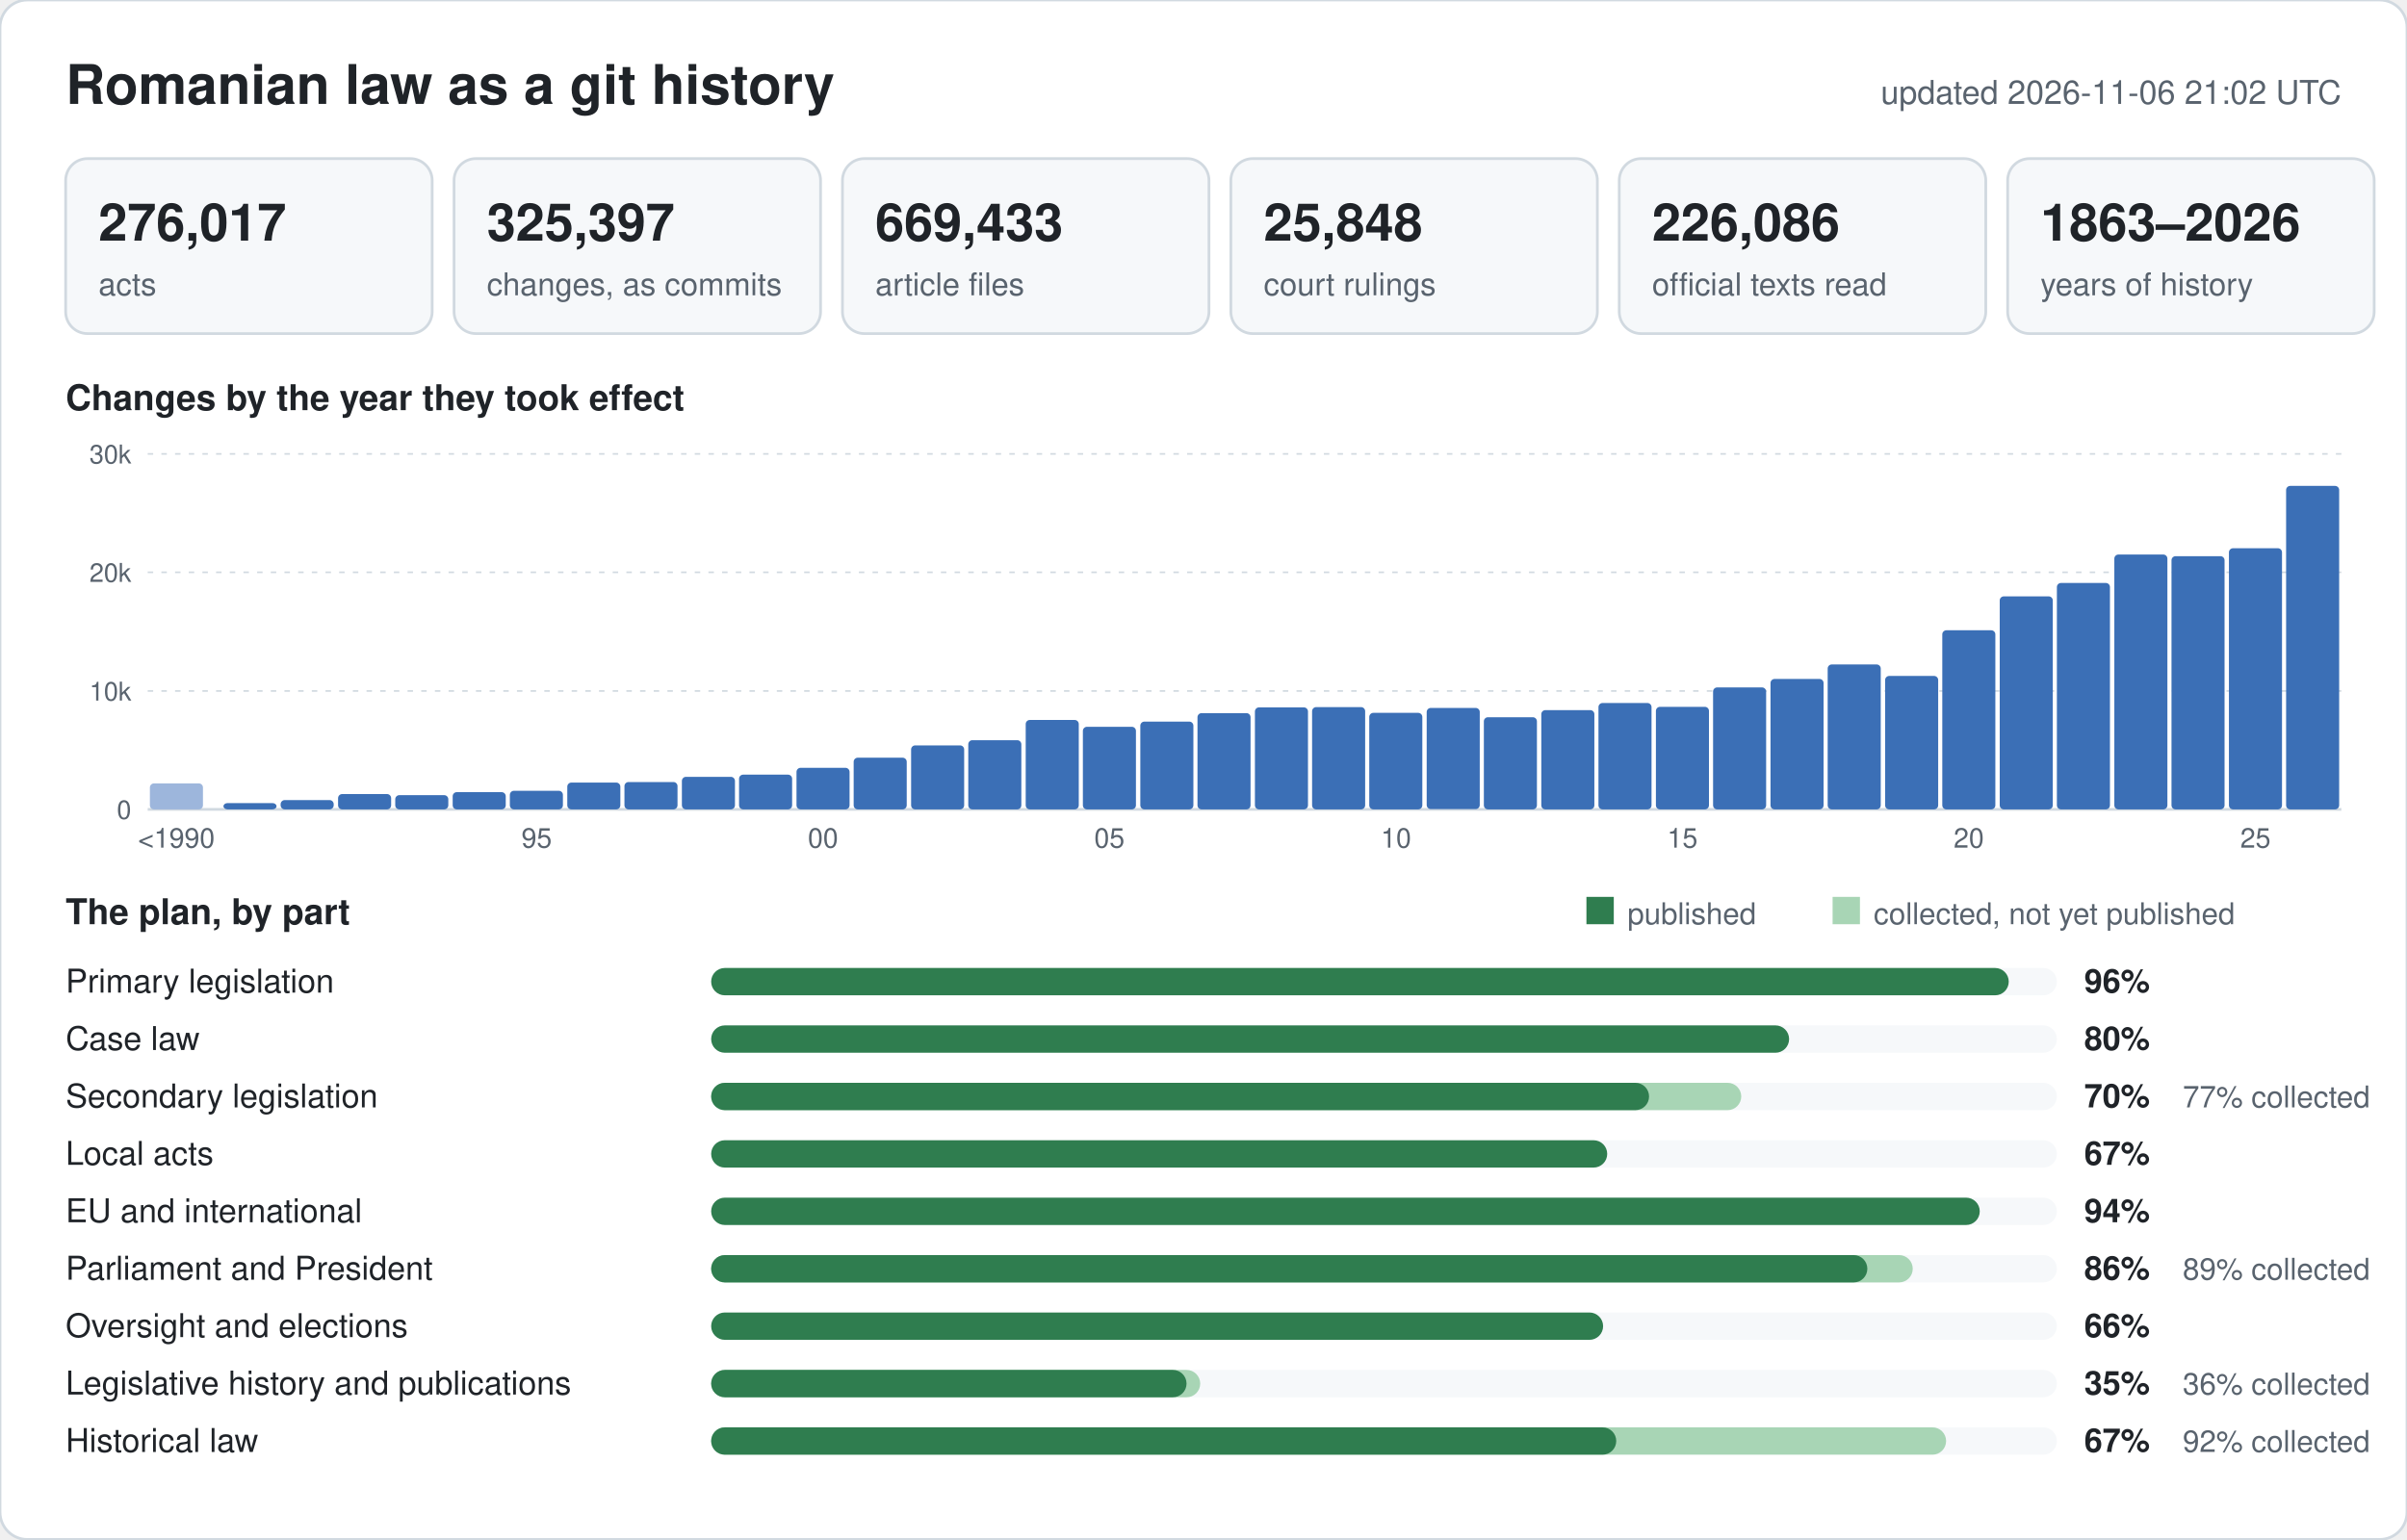
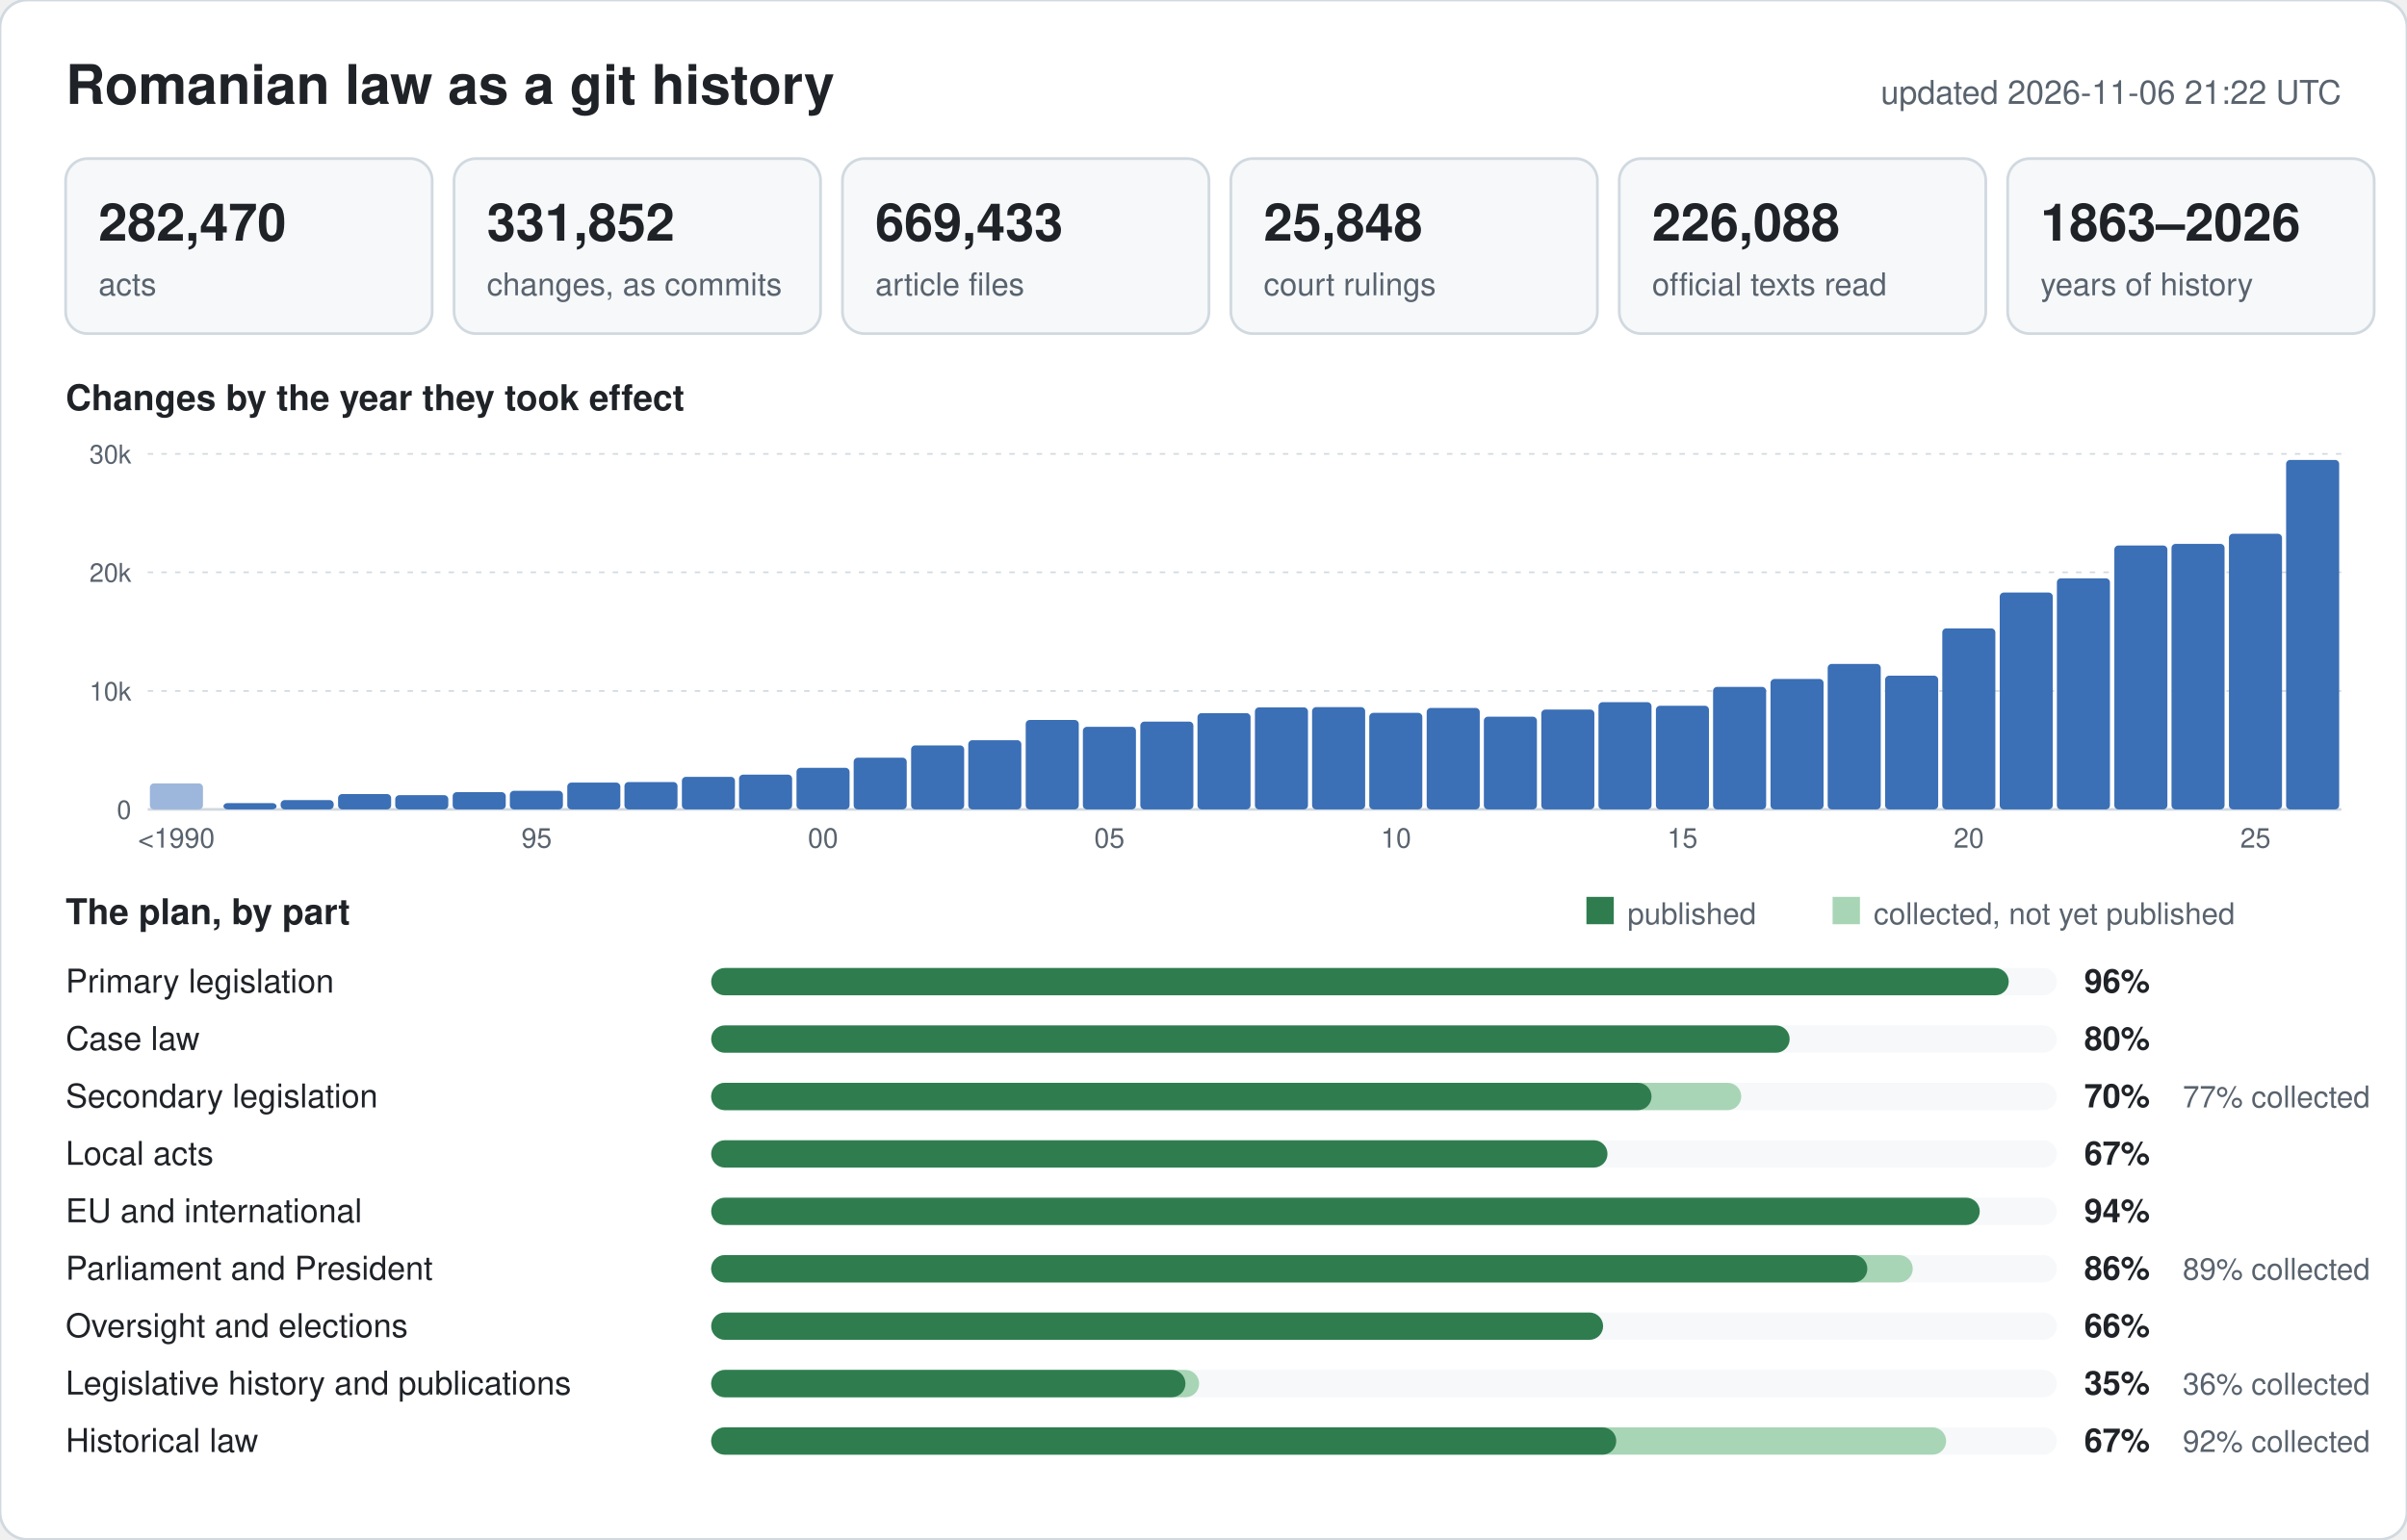
<svg xmlns="http://www.w3.org/2000/svg" width="880" height="563" viewBox="0 0 880 563" font-family="-apple-system,BlinkMacSystemFont,Segoe UI,Helvetica,Arial,sans-serif">
  <rect width="880" height="563" rx="10" fill="#ffffff" stroke="#d1d9e0" />
  <text x="24" y="38" font-size="20" font-weight="600" fill="#1f2328">Romanian law as a git history</text>
-   <text x="856" y="38" font-size="12" text-anchor="end" fill="#59636e">updated 2026-11-06 21:02 UTC</text>
+   <text x="856" y="38" font-size="12" text-anchor="end" fill="#59636e">updated 2026-11-06 21:22 UTC</text>
  <rect x="24" y="58" width="134" height="64" rx="8" fill="#f6f8fa" stroke="#d1d9e0" />
-   <text x="36" y="88" font-size="19" font-weight="600" fill="#1f2328">276,017</text>
+   <text x="36" y="88" font-size="19" font-weight="600" fill="#1f2328">282,470</text>
  <text x="36" y="108" font-size="11.5" fill="#59636e">acts</text>
  <rect x="166" y="58" width="134" height="64" rx="8" fill="#f6f8fa" stroke="#d1d9e0" />
-   <text x="178" y="88" font-size="19" font-weight="600" fill="#1f2328">325,397</text>
+   <text x="178" y="88" font-size="19" font-weight="600" fill="#1f2328">331,852</text>
  <text x="178" y="108" font-size="11.5" fill="#59636e">changes, as commits</text>
  <rect x="308" y="58" width="134" height="64" rx="8" fill="#f6f8fa" stroke="#d1d9e0" />
  <text x="320" y="88" font-size="19" font-weight="600" fill="#1f2328">669,433</text>
  <text x="320" y="108" font-size="11.5" fill="#59636e">article files</text>
  <rect x="450" y="58" width="134" height="64" rx="8" fill="#f6f8fa" stroke="#d1d9e0" />
  <text x="462" y="88" font-size="19" font-weight="600" fill="#1f2328">25,848</text>
  <text x="462" y="108" font-size="11.5" fill="#59636e">court rulings</text>
  <rect x="592" y="58" width="134" height="64" rx="8" fill="#f6f8fa" stroke="#d1d9e0" />
-   <text x="604" y="88" font-size="19" font-weight="600" fill="#1f2328">226,086</text>
+   <text x="604" y="88" font-size="19" font-weight="600" fill="#1f2328">226,088</text>
  <text x="604" y="108" font-size="11.5" fill="#59636e">official texts read</text>
  <rect x="734" y="58" width="134" height="64" rx="8" fill="#f6f8fa" stroke="#d1d9e0" />
  <text x="746" y="88" font-size="19" font-weight="600" fill="#1f2328">1863–2026</text>
  <text x="746" y="108" font-size="11.5" fill="#59636e">years of history</text>
  <text x="24" y="150" font-size="13" font-weight="600" fill="#1f2328">Changes by the year they took effect</text>
  <line x1="54" y1="296.0" x2="856" y2="296.0" stroke="#d1d9e0" stroke-width="1" />
  <text x="48" y="299.5" font-size="9.5" text-anchor="end" fill="#59636e">0</text>
  <line x1="54" y1="252.7" x2="856" y2="252.7" stroke="#d1d9e0" stroke-width="0.6" stroke-dasharray="2 3" />
  <text x="48" y="256.2" font-size="9.5" text-anchor="end" fill="#59636e">10k</text>
  <line x1="54" y1="209.3" x2="856" y2="209.3" stroke="#d1d9e0" stroke-width="0.6" stroke-dasharray="2 3" />
  <text x="48" y="212.8" font-size="9.5" text-anchor="end" fill="#59636e">20k</text>
  <line x1="54" y1="166.0" x2="856" y2="166.0" stroke="#d1d9e0" stroke-width="0.6" stroke-dasharray="2 3" />
  <text x="48" y="169.5" font-size="9.5" text-anchor="end" fill="#59636e">30k</text>
  <rect x="54.8" y="286.5" width="19.4" height="9.5" rx="1.5" fill="#9db6dc" />
  <text x="64.5" y="310" font-size="10" text-anchor="middle" fill="#59636e">&lt;1990</text>
  <rect x="81.7" y="293.7" width="19.4" height="2.3" rx="1.5" fill="#3b6fb6" />
  <rect x="102.6" y="292.6" width="19.4" height="3.4" rx="1.5" fill="#3b6fb6" />
  <rect x="123.6" y="290.4" width="19.4" height="5.6" rx="1.5" fill="#3b6fb6" />
  <rect x="144.5" y="290.8" width="19.4" height="5.2" rx="1.5" fill="#3b6fb6" />
  <rect x="165.5" y="289.7" width="19.4" height="6.3" rx="1.5" fill="#3b6fb6" />
  <rect x="186.4" y="289.2" width="19.4" height="6.8" rx="1.5" fill="#3b6fb6" />
  <text x="196.2" y="310" font-size="10" text-anchor="middle" fill="#59636e">95</text>
  <rect x="207.4" y="286.2" width="19.4" height="9.8" rx="1.5" fill="#3b6fb6" />
  <rect x="228.3" y="286.0" width="19.4" height="10.0" rx="1.5" fill="#3b6fb6" />
  <rect x="249.3" y="284.1" width="19.4" height="11.9" rx="1.5" fill="#3b6fb6" />
  <rect x="270.2" y="283.3" width="19.4" height="12.7" rx="1.5" fill="#3b6fb6" />
  <rect x="291.2" y="280.8" width="19.4" height="15.2" rx="1.5" fill="#3b6fb6" />
  <text x="300.9" y="310" font-size="10" text-anchor="middle" fill="#59636e">00</text>
  <rect x="312.1" y="277.1" width="19.4" height="18.9" rx="1.5" fill="#3b6fb6" />
  <rect x="333.1" y="272.6" width="19.4" height="23.4" rx="1.5" fill="#3b6fb6" />
  <rect x="354.0" y="270.7" width="19.4" height="25.3" rx="1.5" fill="#3b6fb6" />
  <rect x="375.0" y="263.3" width="19.4" height="32.7" rx="1.5" fill="#3b6fb6" />
  <rect x="395.9" y="265.8" width="19.4" height="30.2" rx="1.5" fill="#3b6fb6" />
  <text x="405.6" y="310" font-size="10" text-anchor="middle" fill="#59636e">05</text>
  <rect x="416.9" y="263.9" width="19.4" height="32.1" rx="1.5" fill="#3b6fb6" />
  <rect x="437.8" y="260.8" width="19.4" height="35.2" rx="1.5" fill="#3b6fb6" />
  <rect x="458.8" y="258.7" width="19.4" height="37.3" rx="1.5" fill="#3b6fb6" />
  <rect x="479.7" y="258.6" width="19.4" height="37.4" rx="1.5" fill="#3b6fb6" />
  <rect x="500.6" y="260.7" width="19.4" height="35.3" rx="1.5" fill="#3b6fb6" />
  <text x="510.4" y="310" font-size="10" text-anchor="middle" fill="#59636e">10</text>
-   <rect x="521.6" y="258.9" width="19.4" height="37.0" rx="1.5" fill="#3b6fb6" />
-   <rect x="542.5" y="262.3" width="19.4" height="33.7" rx="1.5" fill="#3b6fb6" />
-   <rect x="563.5" y="259.7" width="19.4" height="36.3" rx="1.5" fill="#3b6fb6" />
-   <rect x="584.4" y="257.1" width="19.4" height="38.9" rx="1.5" fill="#3b6fb6" />
-   <rect x="605.4" y="258.5" width="19.4" height="37.5" rx="1.5" fill="#3b6fb6" />
+   <rect x="521.6" y="258.9" width="19.4" height="37.1" rx="1.5" fill="#3b6fb6" />
+   <rect x="542.5" y="262.1" width="19.4" height="33.9" rx="1.5" fill="#3b6fb6" />
+   <rect x="563.5" y="259.5" width="19.4" height="36.5" rx="1.5" fill="#3b6fb6" />
+   <rect x="584.4" y="256.8" width="19.4" height="39.2" rx="1.5" fill="#3b6fb6" />
+   <rect x="605.4" y="258.1" width="19.4" height="37.9" rx="1.5" fill="#3b6fb6" />
  <text x="615.1" y="310" font-size="10" text-anchor="middle" fill="#59636e">15</text>
-   <rect x="626.3" y="251.4" width="19.4" height="44.6" rx="1.5" fill="#3b6fb6" />
+   <rect x="626.3" y="251.2" width="19.4" height="44.8" rx="1.5" fill="#3b6fb6" />
  <rect x="647.3" y="248.3" width="19.4" height="47.7" rx="1.5" fill="#3b6fb6" />
-   <rect x="668.2" y="243.0" width="19.4" height="53.0" rx="1.5" fill="#3b6fb6" />
-   <rect x="689.2" y="247.2" width="19.4" height="48.8" rx="1.5" fill="#3b6fb6" />
-   <rect x="710.1" y="230.5" width="19.4" height="65.5" rx="1.5" fill="#3b6fb6" />
+   <rect x="668.2" y="242.8" width="19.4" height="53.2" rx="1.5" fill="#3b6fb6" />
+   <rect x="689.2" y="247.1" width="19.4" height="48.9" rx="1.5" fill="#3b6fb6" />
+   <rect x="710.1" y="229.8" width="19.4" height="66.2" rx="1.5" fill="#3b6fb6" />
  <text x="719.8" y="310" font-size="10" text-anchor="middle" fill="#59636e">20</text>
-   <rect x="731.1" y="218.1" width="19.4" height="77.9" rx="1.5" fill="#3b6fb6" />
-   <rect x="752.0" y="213.2" width="19.4" height="82.8" rx="1.5" fill="#3b6fb6" />
-   <rect x="773.0" y="202.8" width="19.4" height="93.2" rx="1.5" fill="#3b6fb6" />
-   <rect x="793.9" y="203.4" width="19.4" height="92.6" rx="1.5" fill="#3b6fb6" />
-   <rect x="814.9" y="200.5" width="19.4" height="95.5" rx="1.5" fill="#3b6fb6" />
+   <rect x="731.1" y="216.7" width="19.4" height="79.3" rx="1.5" fill="#3b6fb6" />
+   <rect x="752.0" y="211.5" width="19.4" height="84.5" rx="1.5" fill="#3b6fb6" />
+   <rect x="773.0" y="199.5" width="19.4" height="96.5" rx="1.5" fill="#3b6fb6" />
+   <rect x="793.9" y="198.9" width="19.4" height="97.1" rx="1.5" fill="#3b6fb6" />
+   <rect x="814.9" y="195.2" width="19.4" height="100.8" rx="1.5" fill="#3b6fb6" />
  <text x="824.6" y="310" font-size="10" text-anchor="middle" fill="#59636e">25</text>
-   <rect x="835.8" y="177.7" width="19.4" height="118.3" rx="1.5" fill="#3b6fb6" />
+   <rect x="835.8" y="168.2" width="19.4" height="127.8" rx="1.5" fill="#3b6fb6" />
  <text x="24" y="338" font-size="13" font-weight="600" fill="#1f2328">The plan, by part</text>
  <rect x="580" y="328" width="10" height="10" fill="#2f7d4f" />
  <text x="595" y="338" font-size="11" fill="#59636e">published</text>
  <rect x="670" y="328" width="10" height="10" fill="#a8d5b5" />
  <text x="685" y="338" font-size="11" fill="#59636e">collected, not yet published</text>
  <text x="24" y="363" font-size="12" fill="#1f2328">Primary legislation</text>
  <rect x="260" y="354" width="492" height="10" rx="5" fill="#f6f8fa" />
  <rect x="260" y="354" width="474.4" height="10" rx="5" fill="#2f7d4f" />
  <text x="762" y="363" font-size="12" font-weight="600" fill="#1f2328">96%</text>
  <text x="24" y="384" font-size="12" fill="#1f2328">Case law</text>
  <rect x="260" y="375" width="492" height="10" rx="5" fill="#f6f8fa" />
-   <rect x="260" y="375" width="394.1" height="10" rx="5" fill="#2f7d4f" />
+   <rect x="260" y="375" width="394.3" height="10" rx="5" fill="#2f7d4f" />
  <text x="762" y="384" font-size="12" font-weight="600" fill="#1f2328">80%</text>
  <text x="24" y="405" font-size="12" fill="#1f2328">Secondary legislation</text>
  <rect x="260" y="396" width="492" height="10" rx="5" fill="#f6f8fa" />
  <rect x="260" y="396" width="376.6" height="10" rx="5" fill="#a8d5b5" />
-   <rect x="260" y="396" width="342.9" height="10" rx="5" fill="#2f7d4f" />
+   <rect x="260" y="396" width="343.8" height="10" rx="5" fill="#2f7d4f" />
  <text x="762" y="405" font-size="12" font-weight="600" fill="#1f2328">70%</text>
  <text x="798" y="405" font-size="11" fill="#59636e">77% collected</text>
  <text x="24" y="426" font-size="12" fill="#1f2328">Local acts</text>
  <rect x="260" y="417" width="492" height="10" rx="5" fill="#f6f8fa" />
-   <rect x="260" y="417" width="327.6" height="10" rx="5" fill="#2f7d4f" />
+   <rect x="260" y="417" width="327.7" height="10" rx="5" fill="#2f7d4f" />
  <text x="762" y="426" font-size="12" font-weight="600" fill="#1f2328">67%</text>
  <text x="24" y="447" font-size="12" fill="#1f2328">EU and international</text>
  <rect x="260" y="438" width="492" height="10" rx="5" fill="#f6f8fa" />
  <rect x="260" y="438" width="463.8" height="10" rx="5" fill="#2f7d4f" />
  <text x="762" y="447" font-size="12" font-weight="600" fill="#1f2328">94%</text>
  <text x="24" y="468" font-size="12" fill="#1f2328">Parliament and President</text>
  <rect x="260" y="459" width="492" height="10" rx="5" fill="#f6f8fa" />
  <rect x="260" y="459" width="439.3" height="10" rx="5" fill="#a8d5b5" />
  <rect x="260" y="459" width="422.7" height="10" rx="5" fill="#2f7d4f" />
  <text x="762" y="468" font-size="12" font-weight="600" fill="#1f2328">86%</text>
  <text x="798" y="468" font-size="11" fill="#59636e">89% collected</text>
  <text x="24" y="489" font-size="12" fill="#1f2328">Oversight and elections</text>
  <rect x="260" y="480" width="492" height="10" rx="5" fill="#f6f8fa" />
  <rect x="260" y="480" width="326.1" height="10" rx="5" fill="#2f7d4f" />
  <text x="762" y="489" font-size="12" font-weight="600" fill="#1f2328">66%</text>
  <text x="24" y="510" font-size="12" fill="#1f2328">Legislative history and publications</text>
  <rect x="260" y="501" width="492" height="10" rx="5" fill="#f6f8fa" />
-   <rect x="260" y="501" width="178.8" height="10" rx="5" fill="#a8d5b5" />
-   <rect x="260" y="501" width="173.8" height="10" rx="5" fill="#2f7d4f" />
+   <rect x="260" y="501" width="178.4" height="10" rx="5" fill="#a8d5b5" />
+   <rect x="260" y="501" width="173.4" height="10" rx="5" fill="#2f7d4f" />
  <text x="762" y="510" font-size="12" font-weight="600" fill="#1f2328">35%</text>
  <text x="798" y="510" font-size="11" fill="#59636e">36% collected</text>
  <text x="24" y="531" font-size="12" fill="#1f2328">Historical law</text>
  <rect x="260" y="522" width="492" height="10" rx="5" fill="#f6f8fa" />
  <rect x="260" y="522" width="451.5" height="10" rx="5" fill="#a8d5b5" />
  <rect x="260" y="522" width="330.9" height="10" rx="5" fill="#2f7d4f" />
  <text x="762" y="531" font-size="12" font-weight="600" fill="#1f2328">67%</text>
  <text x="798" y="531" font-size="11" fill="#59636e">92% collected</text>
</svg>
